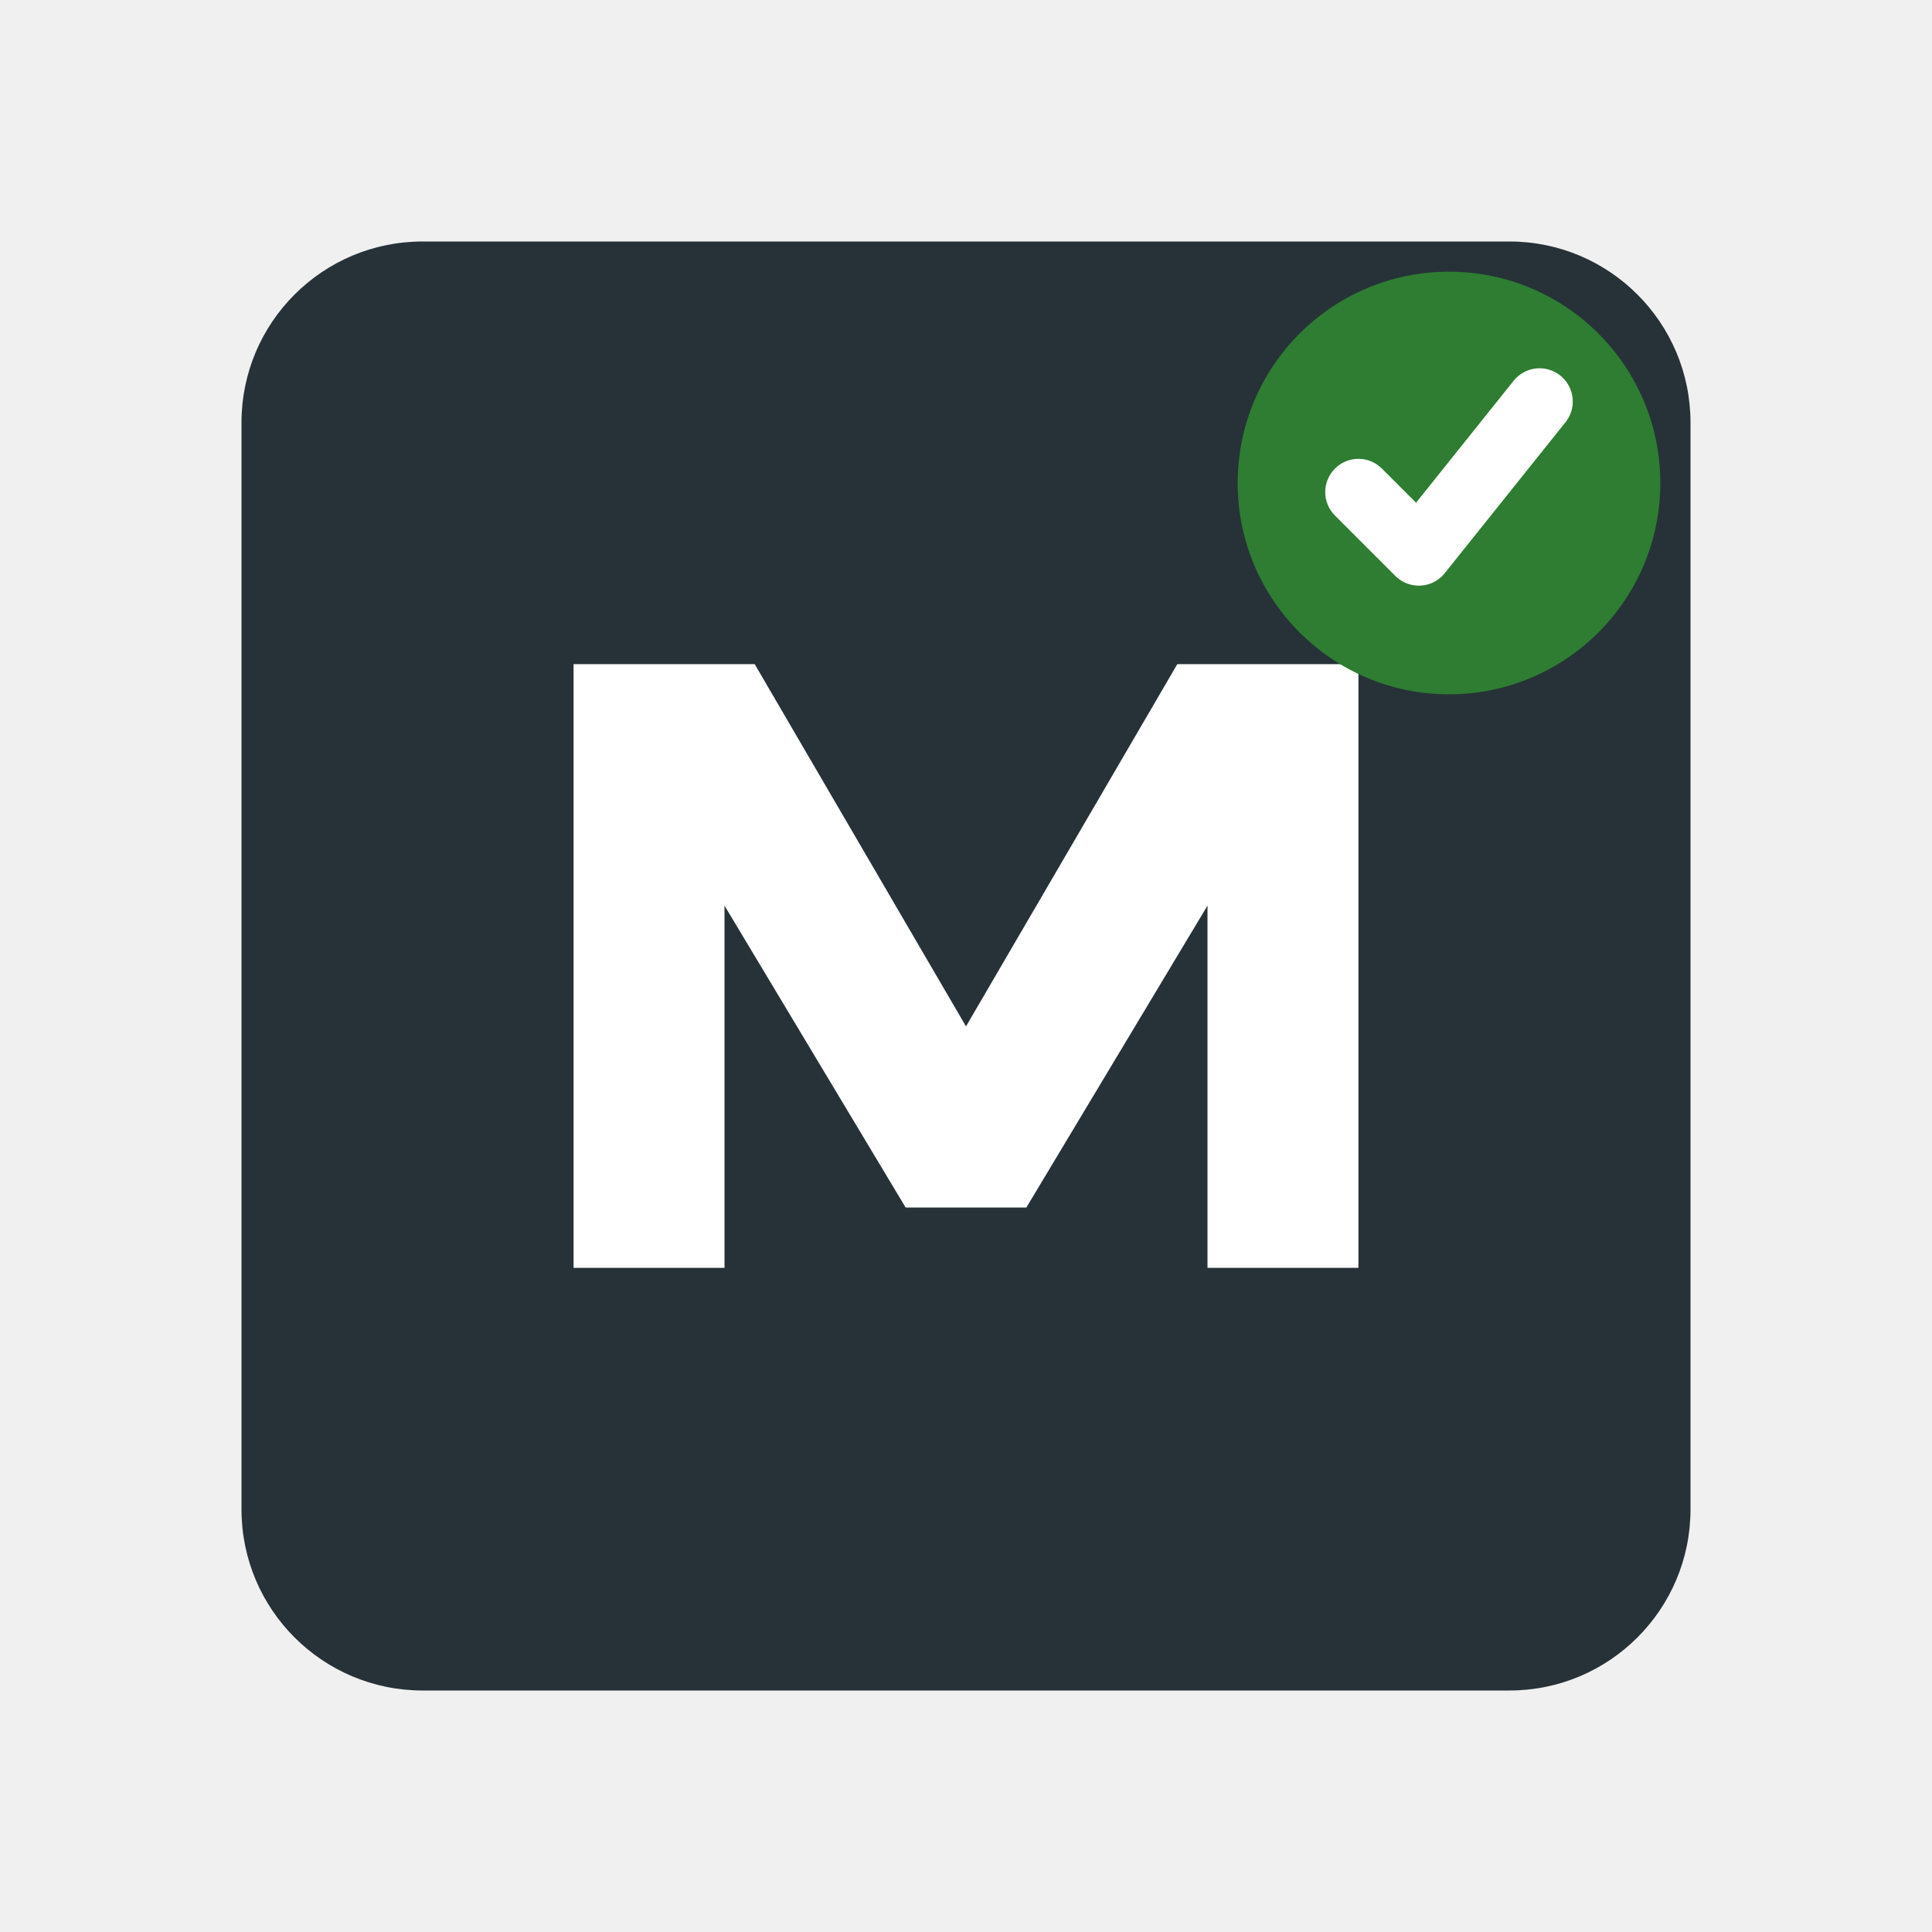
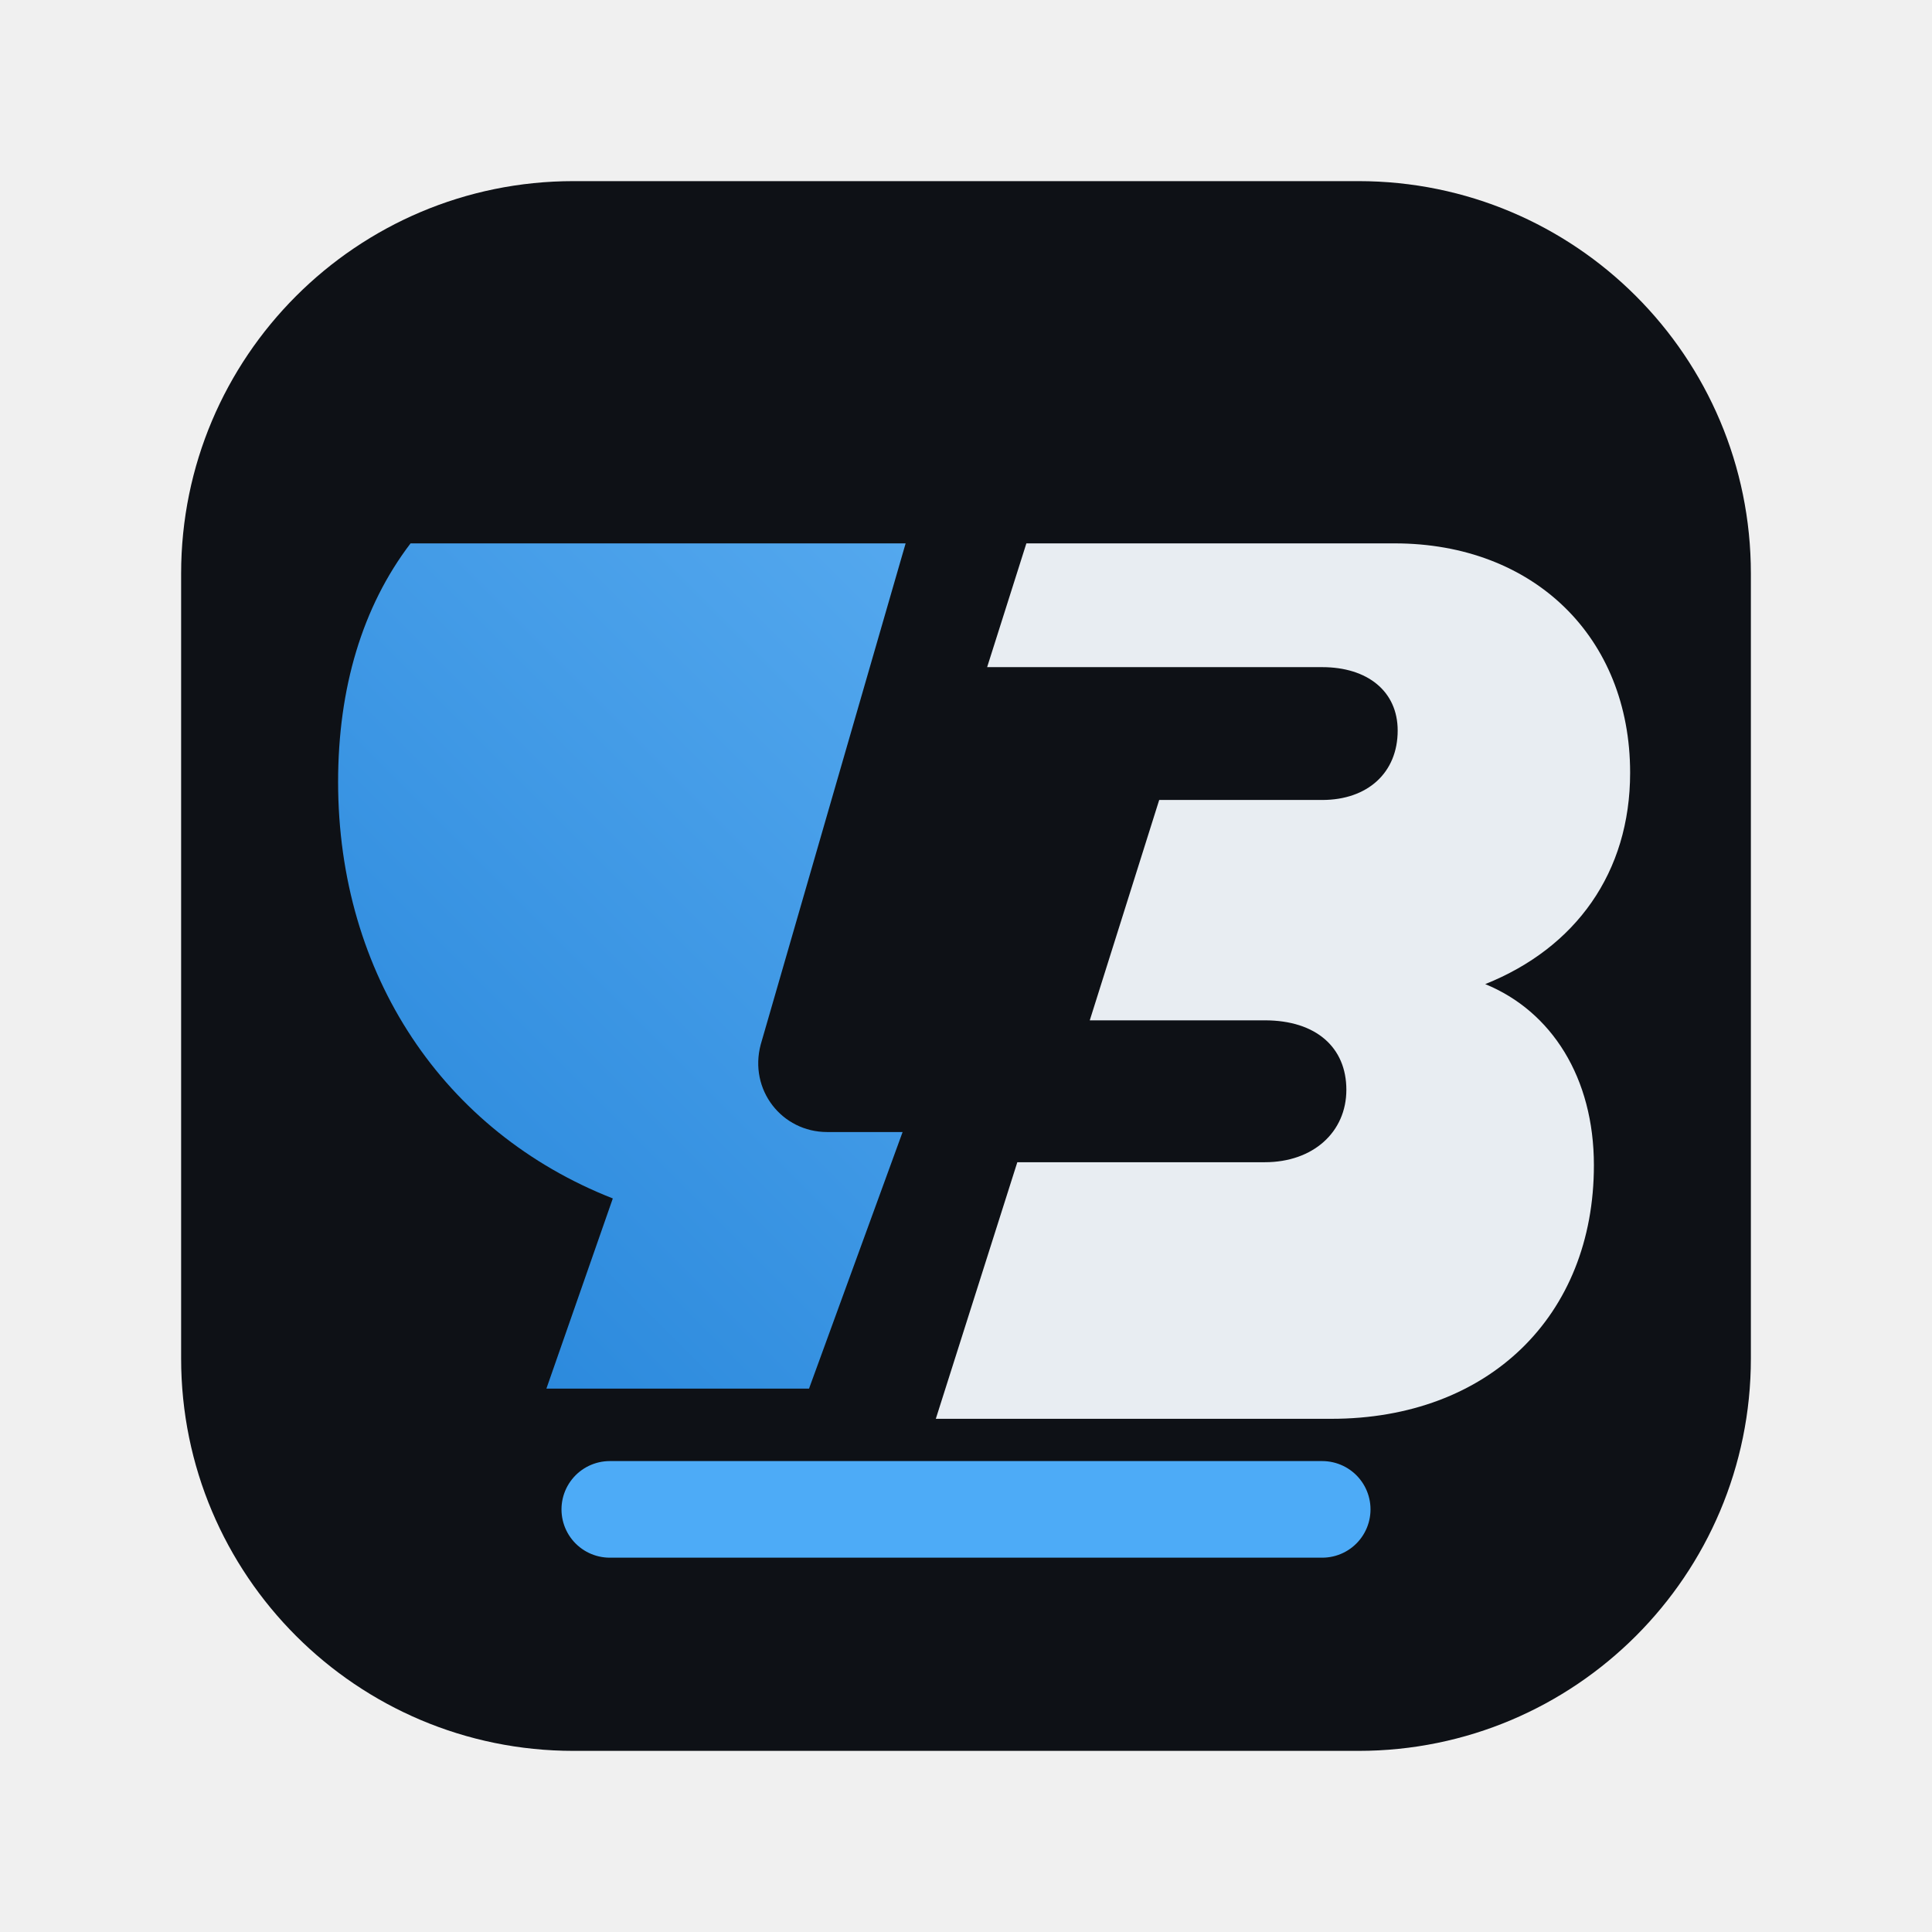
- <svg xmlns="http://www.w3.org/2000/svg" width="64" height="64" viewBox="0 0 64 64">
-   <rect x="8" y="8" width="48" height="48" rx="6" fill="#263238" />
-   <path d="M19 42V22h6l7 12 7-12h6v20h-5V30l-6 10h-4l-6-10v12z" fill="#ffffff" />
-   <circle cx="48" cy="16" r="7" fill="#2e7d32" />
-   <path d="M45 16.3l2 2 4-5" fill="none" stroke="#ffffff" stroke-width="2.2" stroke-linecap="round" stroke-linejoin="round" />
+ <svg xmlns="http://www.w3.org/2000/svg" width="64" height="64" viewBox="0 0 64 64" role="img" aria-label="VibeCAD">
+   <defs>
+     <linearGradient id="markAccent" x1="10" y1="54" x2="54" y2="10" gradientUnits="userSpaceOnUse">
+       <stop offset="0" stop-color="#1c7ed6" />
+       <stop offset="1" stop-color="#74c0fc" />
+     </linearGradient>
+   </defs>
+   <rect x="6" y="6" width="52" height="52" rx="13" fill="#0e1116" />
+   <path d="M18 18h12l-4.8 16.6c-.4 1.5.7 2.9 2.2 2.9h2.5l-3.1 8.5h-8.7l2.2-6.3c-5.6-2.2-9.1-7.4-9.1-13.8 0-3.1.8-5.8 2.4-7.9z" fill="url(#markAccent)" />
+   <path d="M34 18h12.2c4.6 0 7.8 3.1 7.8 7.6 0 3.3-1.8 5.8-4.8 7 2.2.9 3.6 3.1 3.6 6 0 5-3.5 8.4-8.7 8.4H31l2.7-8.5h8.2c1.6 0 2.7-1 2.7-2.4s-1-2.3-2.7-2.3h-5.8l2.3-7.3h5.4c1.5 0 2.5-.9 2.5-2.3 0-1.3-1-2.1-2.5-2.1H32.7L34 18z" fill="#e8edf2" />
+   <path d="M20.2 50h23.6" fill="none" stroke="#4dabf7" stroke-width="3.2" stroke-linecap="round" />
</svg>
